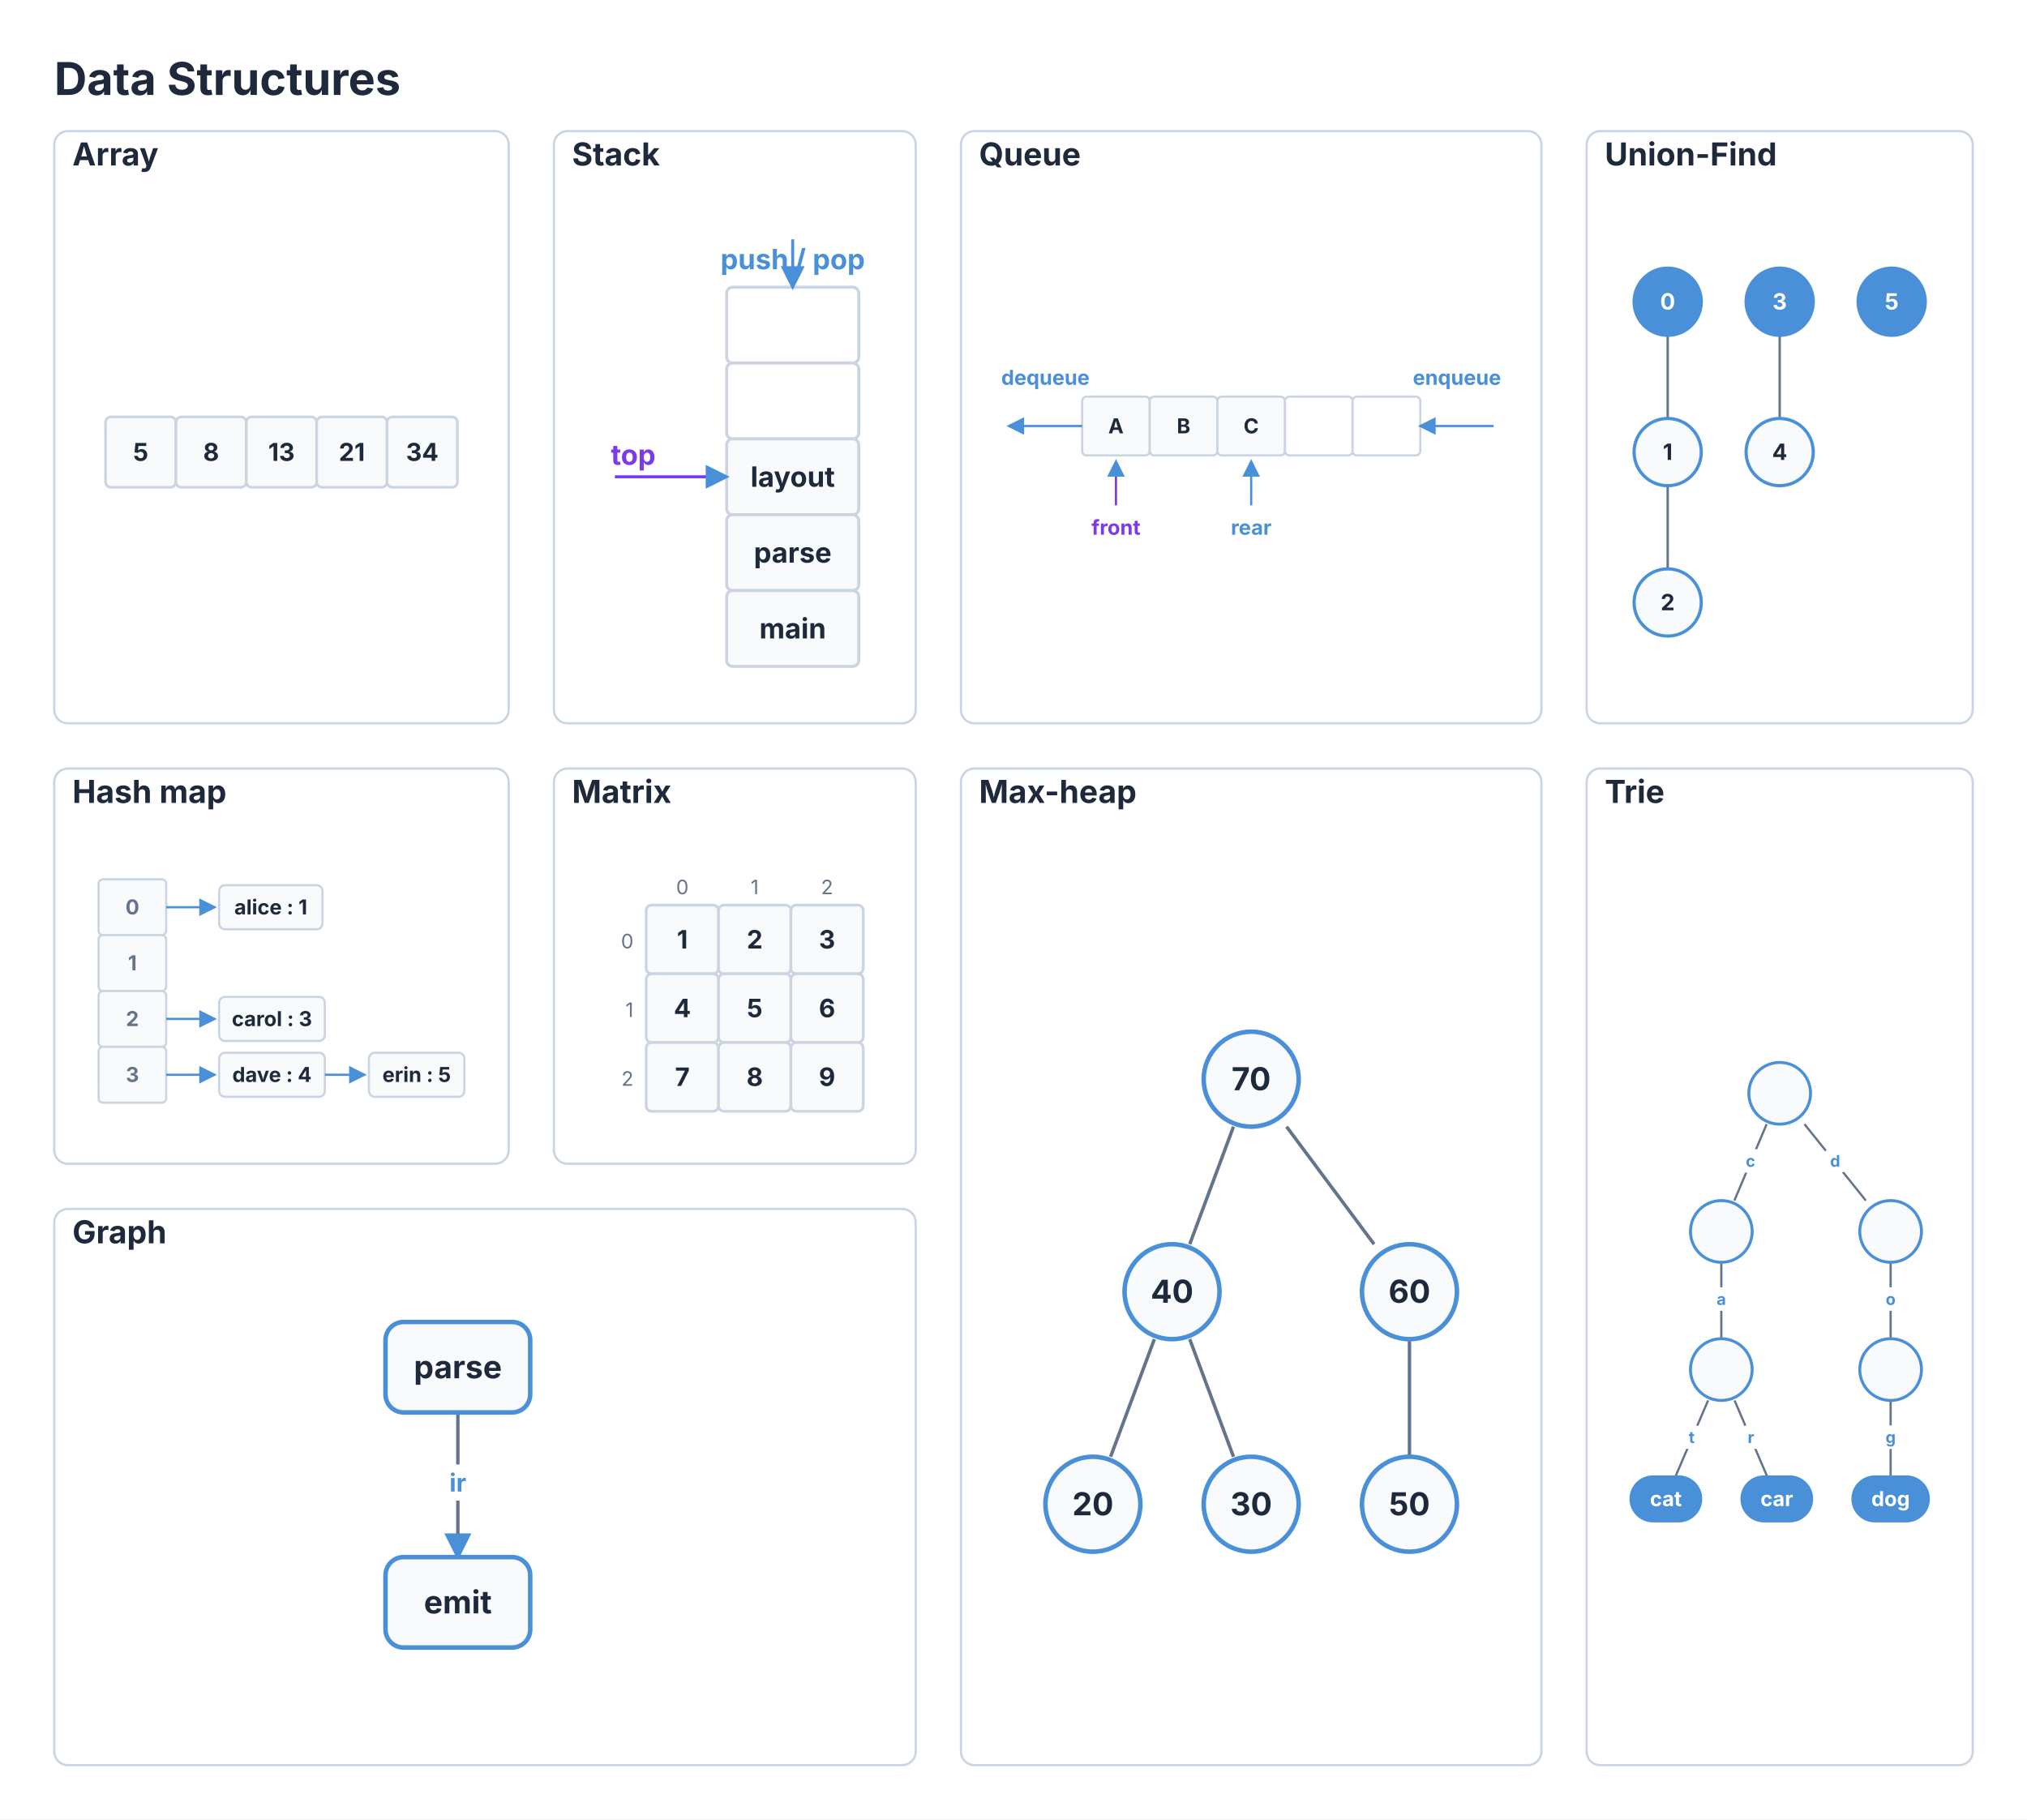
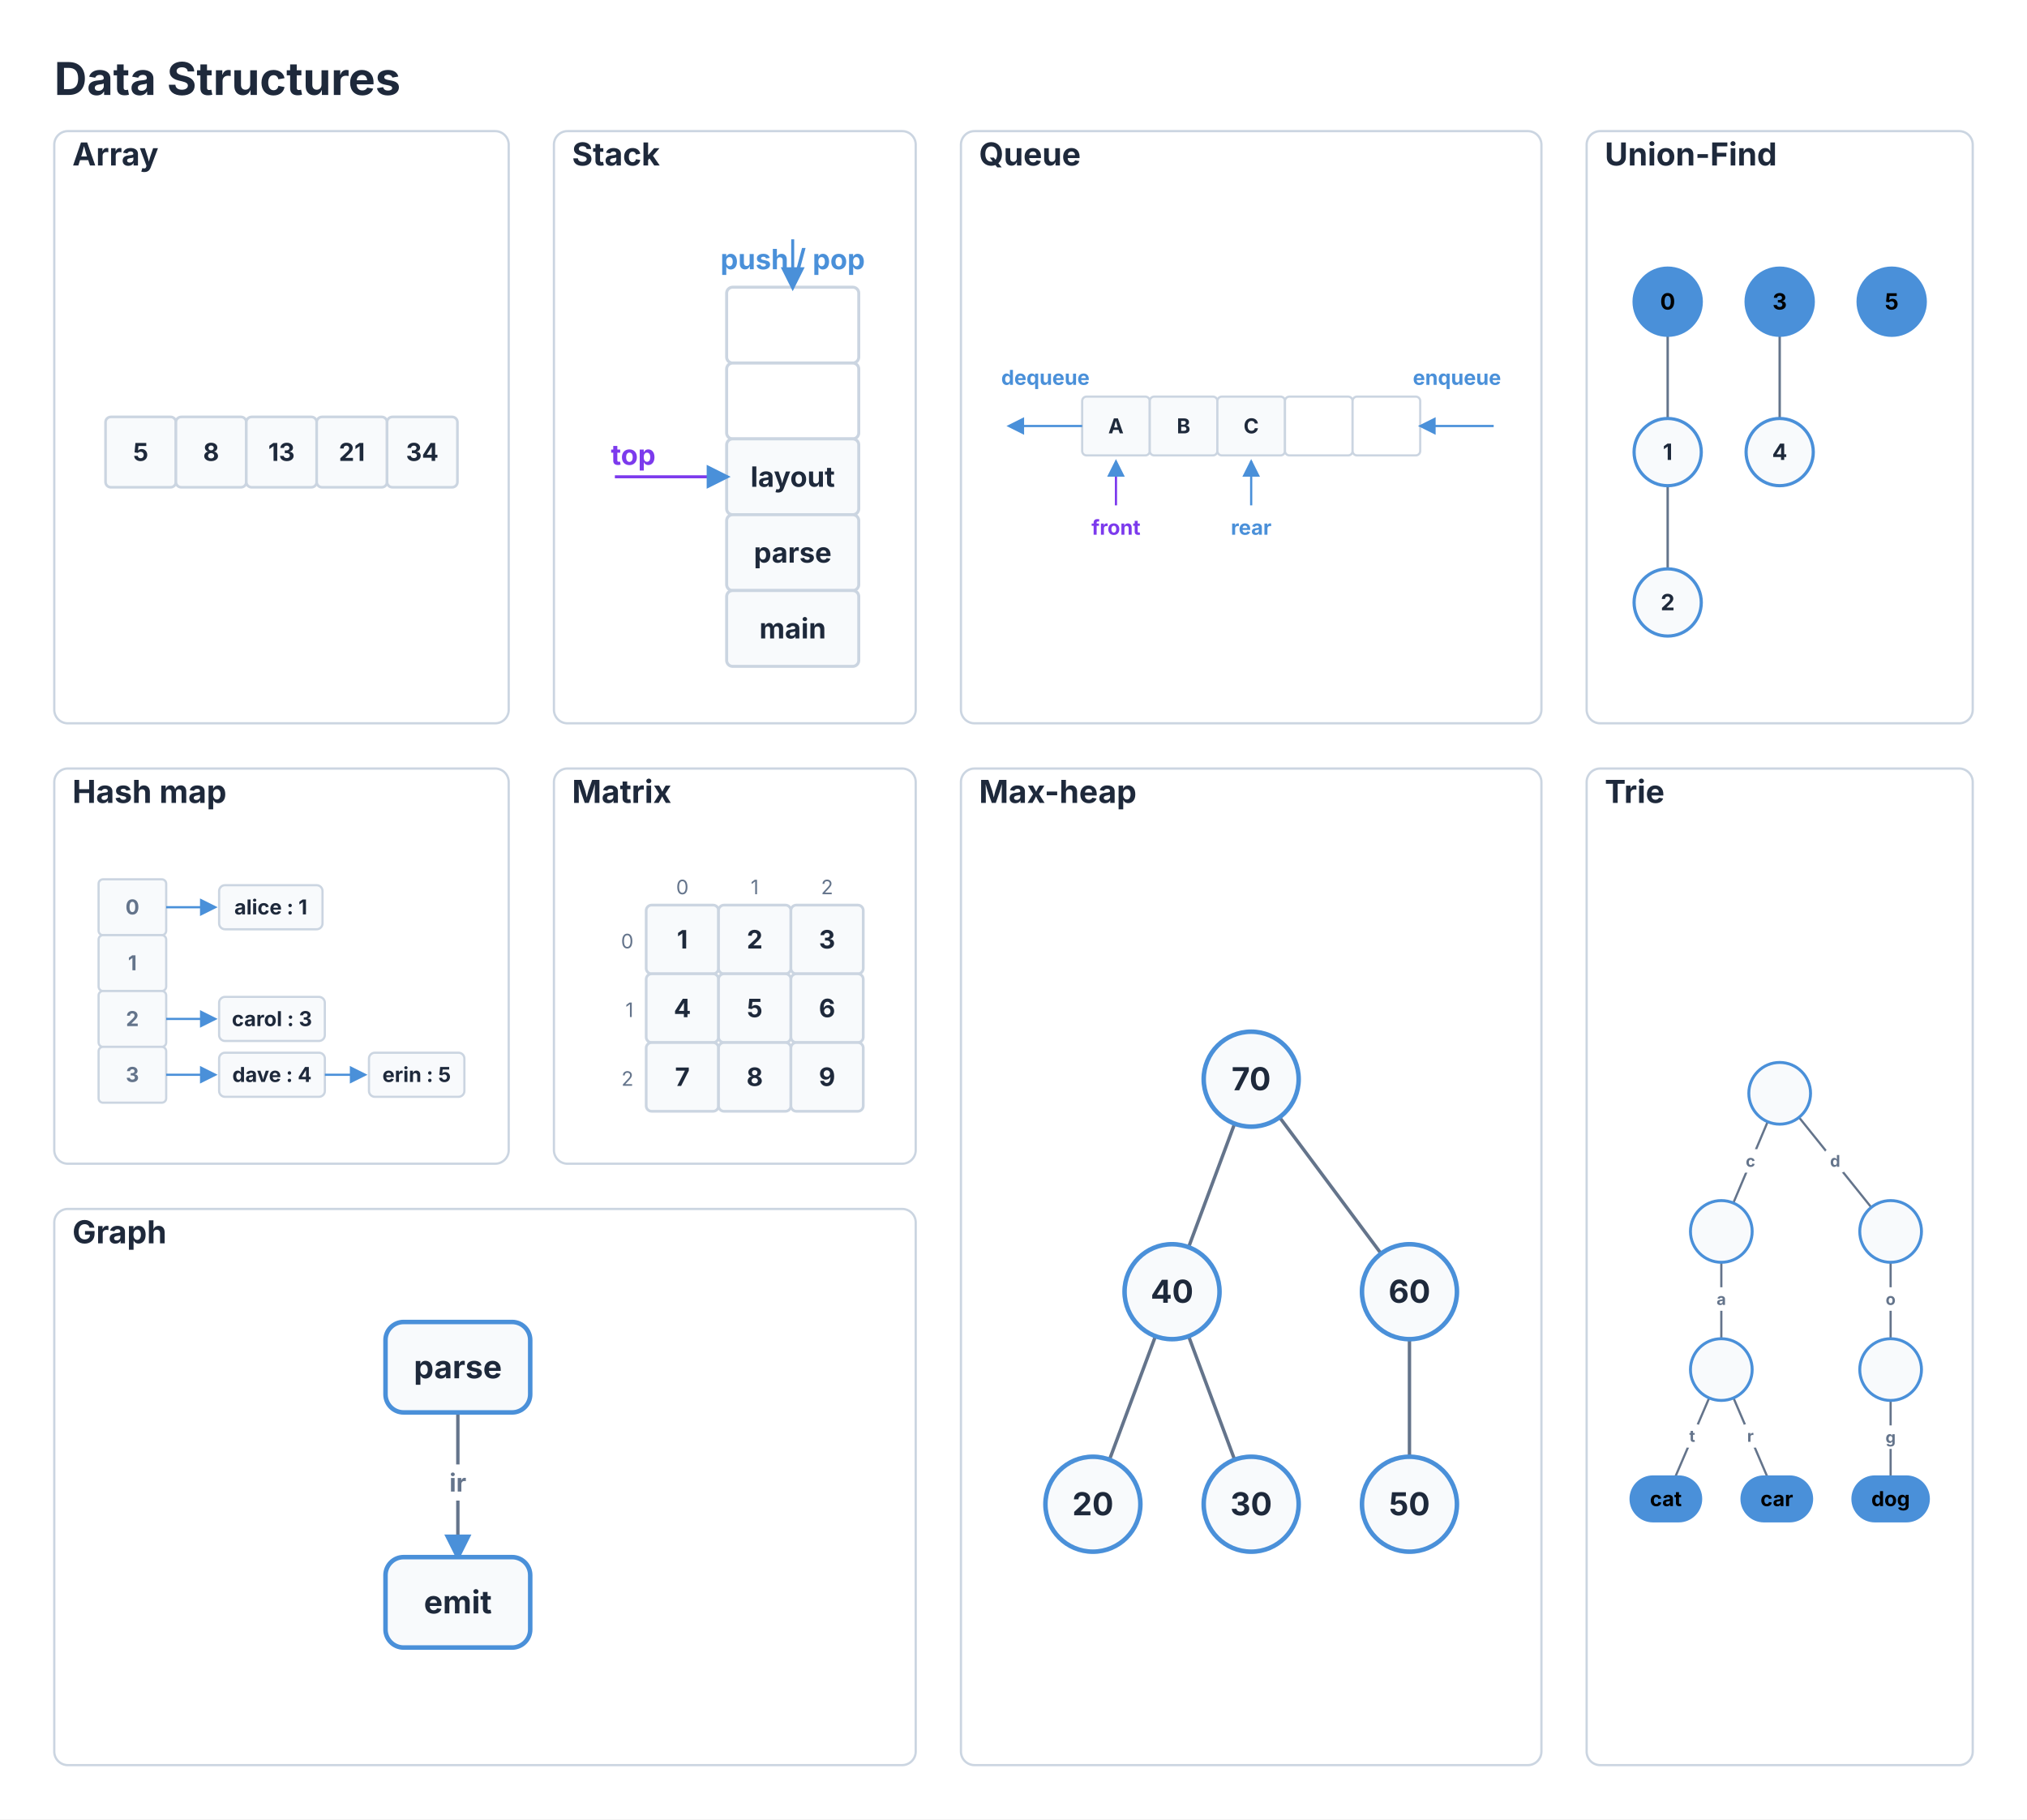
<svg xmlns="http://www.w3.org/2000/svg" viewBox="0 0 896.441 804.728" width="896.441" height="804.728">
  <defs>
-     <marker id="struct-arrow" markerWidth="8" markerHeight="8" refX="7" refY="4" orient="auto">
-       <path d="M0 0 L8 4 L0 8 z" fill="#4A90D9" />
+     <marker id="struct-arrow" markerWidth="12" markerHeight="12" refX="10" refY="6" orient="auto" markerUnits="userSpaceOnUse">
+       <path d="M0 0 L12 6 L0 12 z" fill="#4A90D9" />
    </marker>
    <marker id="queue-arrow-fwd" markerWidth="9" markerHeight="9" refX="7" refY="4" orient="auto">
      <path d="M0 0 L8 4 L0 8 z" fill="#4A90D9" />
    </marker>
    <marker id="queue-arrow-rev" markerWidth="9" markerHeight="9" refX="2" refY="4" orient="auto">
      <path d="M8 0 L0 4 L8 8 z" fill="#4A90D9" />
    </marker>
-     <marker id="struct-arrow" markerWidth="8" markerHeight="8" refX="7" refY="4" orient="auto">
-       <path d="M0 0 L8 4 L0 8 z" fill="#64748B" />
+     <marker id="struct-arrow" markerWidth="12" markerHeight="12" refX="10" refY="6" orient="auto" markerUnits="userSpaceOnUse">
+       <path d="M0 0 L12 6 L0 12 z" fill="#64748B" />
    </marker>
  </defs>
  <rect x="0" y="0" width="896.441" height="804.728" fill="#FFFFFF" />
  <text x="24" y="42" font-size="20" font-family="Inter, system-ui, -apple-system, sans-serif" fill="#1E293B" font-weight="bold">Data Structures</text>
  <rect x="24" y="58" width="200.976" height="261.928" fill="#FFFFFF" stroke="#CBD5E1" stroke-width="1" rx="6" />
  <rect x="244.976" y="58" width="160" height="261.928" fill="#FFFFFF" stroke="#CBD5E1" stroke-width="1" rx="6" />
  <rect x="424.976" y="58" width="256.716" height="261.928" fill="#FFFFFF" stroke="#CBD5E1" stroke-width="1" rx="6" />
  <rect x="701.692" y="58" width="170.75" height="261.928" fill="#FFFFFF" stroke="#CBD5E1" stroke-width="1" rx="6" />
  <rect x="24" y="339.928" width="200.976" height="174.8" fill="#FFFFFF" stroke="#CBD5E1" stroke-width="1" rx="6" />
  <rect x="244.976" y="339.928" width="160" height="174.8" fill="#FFFFFF" stroke="#CBD5E1" stroke-width="1" rx="6" />
  <rect x="424.976" y="339.928" width="256.716" height="440.8" fill="#FFFFFF" stroke="#CBD5E1" stroke-width="1" rx="6" />
  <rect x="701.692" y="339.928" width="170.75" height="440.8" fill="#FFFFFF" stroke="#CBD5E1" stroke-width="1" rx="6" />
  <rect x="24" y="534.728" width="380.976" height="246" fill="#FFFFFF" stroke="#CBD5E1" stroke-width="1" rx="6" />
  <text x="32" y="73.2" font-size="14" font-family="Inter, system-ui, -apple-system, sans-serif" fill="#1E293B" text-anchor="start" font-weight="bold">Array</text>
  <g transform="translate(28, 165.7264) scale(0.7781281)">
    <rect x="24" y="24" width="40" height="40" fill="#F8FAFC" stroke="#CBD5E1" stroke-width="1.5" rx="3" />
    <text x="44" y="49" font-size="14" font-family="Inter, system-ui, -apple-system, sans-serif" fill="#1E293B" text-anchor="middle" font-weight="bold">5</text>
    <rect x="64" y="24" width="40" height="40" fill="#F8FAFC" stroke="#CBD5E1" stroke-width="1.5" rx="3" />
    <text x="84" y="49" font-size="14" font-family="Inter, system-ui, -apple-system, sans-serif" fill="#1E293B" text-anchor="middle" font-weight="bold">8</text>
    <rect x="104" y="24" width="40" height="40" fill="#F8FAFC" stroke="#CBD5E1" stroke-width="1.5" rx="3" />
    <text x="124" y="49" font-size="14" font-family="Inter, system-ui, -apple-system, sans-serif" fill="#1E293B" text-anchor="middle" font-weight="bold">13</text>
    <rect x="144" y="24" width="40" height="40" fill="#F8FAFC" stroke="#CBD5E1" stroke-width="1.5" rx="3" />
    <text x="164" y="49" font-size="14" font-family="Inter, system-ui, -apple-system, sans-serif" fill="#1E293B" text-anchor="middle" font-weight="bold">21</text>
    <rect x="184" y="24" width="40" height="40" fill="#F8FAFC" stroke="#CBD5E1" stroke-width="1.5" rx="3" />
    <text x="204" y="49" font-size="14" font-family="Inter, system-ui, -apple-system, sans-serif" fill="#1E293B" text-anchor="middle" font-weight="bold">34</text>
  </g>
  <text x="252.976" y="73.2" font-size="14" font-family="Inter, system-ui, -apple-system, sans-serif" fill="#1E293B" text-anchor="start" font-weight="bold">Stack</text>
  <g transform="translate(248.9758, 84) scale(0.8826945)">
    <rect x="82" y="48.75" width="66.199" height="38" fill="#FFFFFF" stroke="#CBD5E1" stroke-width="1.5" rx="3" />
    <rect x="82" y="86.75" width="66.199" height="38" fill="#FFFFFF" stroke="#CBD5E1" stroke-width="1.5" rx="3" />
    <rect x="82" y="124.75" width="66.199" height="38" fill="#F8FAFC" stroke="#CBD5E1" stroke-width="1.5" rx="3" />
    <text x="115.1" y="148.75" font-size="14" font-family="Inter, system-ui, -apple-system, sans-serif" fill="#1E293B" text-anchor="middle" font-weight="bold">layout</text>
    <rect x="82" y="162.75" width="66.199" height="38" fill="#F8FAFC" stroke="#CBD5E1" stroke-width="1.5" rx="3" />
    <text x="115.1" y="186.75" font-size="14" font-family="Inter, system-ui, -apple-system, sans-serif" fill="#1E293B" text-anchor="middle" font-weight="bold">parse</text>
    <rect x="82" y="200.75" width="66.199" height="38" fill="#F8FAFC" stroke="#CBD5E1" stroke-width="1.5" rx="3" />
    <text x="115.1" y="224.75" font-size="14" font-family="Inter, system-ui, -apple-system, sans-serif" fill="#1E293B" text-anchor="middle" font-weight="bold">main</text>
    <text x="115.1" y="39.75" font-size="14" font-family="Inter, system-ui, -apple-system, sans-serif" fill="#4A90D9" text-anchor="middle" font-weight="bold">push / pop</text>
    <path d="M 115.1 24.75 L 115.1 48.75" stroke="#4A90D9" stroke-width="1.5" fill="none" marker-end="url(#struct-arrow)" />
    <path d="M 26 143.75 L 82 143.75" stroke="#7C3AED" stroke-width="1.5" fill="none" marker-end="url(#struct-arrow)" />
    <text x="24" y="137.75" font-size="14" font-family="Inter, system-ui, -apple-system, sans-serif" fill="#7C3AED" text-anchor="start" font-weight="bold">top</text>
  </g>
  <text x="432.976" y="73.2" font-size="14" font-family="Inter, system-ui, -apple-system, sans-serif" fill="#1E293B" text-anchor="start" font-weight="bold">Queue</text>
  <g transform="translate(428.9758, 145.5265) scale(0.65)">
    <rect x="76.32" y="46" width="46" height="40" fill="#F8FAFC" stroke="#CBD5E1" stroke-width="1.5" rx="3" />
    <text x="99.32" y="71" font-size="14" font-family="Inter, system-ui, -apple-system, sans-serif" fill="#1E293B" text-anchor="middle" font-weight="bold">A</text>
    <rect x="122.32" y="46" width="46" height="40" fill="#F8FAFC" stroke="#CBD5E1" stroke-width="1.5" rx="3" />
    <text x="145.32" y="71" font-size="14" font-family="Inter, system-ui, -apple-system, sans-serif" fill="#1E293B" text-anchor="middle" font-weight="bold">B</text>
    <rect x="168.32" y="46" width="46" height="40" fill="#F8FAFC" stroke="#CBD5E1" stroke-width="1.5" rx="3" />
    <text x="191.32" y="71" font-size="14" font-family="Inter, system-ui, -apple-system, sans-serif" fill="#1E293B" text-anchor="middle" font-weight="bold">C</text>
    <rect x="214.32" y="46" width="46" height="40" fill="#FFFFFF" stroke="#CBD5E1" stroke-width="1.5" rx="3" />
    <rect x="260.32" y="46" width="46" height="40" fill="#FFFFFF" stroke="#CBD5E1" stroke-width="1.5" rx="3" />
    <path d="M 76.32 66 L 26.32 66" stroke="#4A90D9" stroke-width="1.5" fill="none" marker-end="url(#queue-arrow-fwd)" />
    <text x="51.32" y="38" font-size="14" font-family="Inter, system-ui, -apple-system, sans-serif" fill="#4A90D9" text-anchor="middle" font-weight="bold">dequeue</text>
    <path d="M 356.32 66 L 306.32 66" stroke="#4A90D9" stroke-width="1.5" fill="none" marker-end="url(#queue-arrow-fwd)" />
    <text x="331.32" y="38" font-size="14" font-family="Inter, system-ui, -apple-system, sans-serif" fill="#4A90D9" text-anchor="middle" font-weight="bold">enqueue</text>
    <path d="M 99.32 120 L 99.32 90" stroke="#7C3AED" stroke-width="1.5" fill="none" marker-end="url(#queue-arrow-fwd)" />
    <text x="99.32" y="140" font-size="14" font-family="Inter, system-ui, -apple-system, sans-serif" fill="#7C3AED" text-anchor="middle" font-weight="bold">front</text>
    <path d="M 191.32 120 L 191.32 90" stroke="#4A90D9" stroke-width="1.5" fill="none" marker-end="url(#queue-arrow-fwd)" />
    <text x="191.32" y="140" font-size="14" font-family="Inter, system-ui, -apple-system, sans-serif" fill="#4A90D9" text-anchor="middle" font-weight="bold">rear</text>
  </g>
  <text x="709.692" y="73.2" font-size="14" font-family="Inter, system-ui, -apple-system, sans-serif" fill="#1E293B" text-anchor="start" font-weight="bold">Union-Find</text>
  <g transform="translate(705.6918, 101.6066) scale(0.707607)">
    <path d="M 45 66 L 45 118" stroke="#64748B" stroke-width="1.5" fill="none" />
    <path d="M 45 160 L 45 212" stroke="#64748B" stroke-width="1.5" fill="none" />
    <path d="M 115 66 L 115 118" stroke="#64748B" stroke-width="1.5" fill="none" />
    <circle cx="45" cy="45" r="21" fill="#4A90D9" stroke="#4A90D9" stroke-width="2" />
-     <text x="45" y="49.9" font-size="14" font-family="Inter, system-ui, -apple-system, sans-serif" fill="#ffffff" text-anchor="middle" font-weight="bold">0</text>
+     <text x="45" y="49.9" font-size="14" font-family="Inter, system-ui, -apple-system, sans-serif" fill="#000000" text-anchor="middle" font-weight="bold">0</text>
    <circle cx="45" cy="139" r="21" fill="#F8FAFC" stroke="#4A90D9" stroke-width="2" />
    <text x="45" y="143.9" font-size="14" font-family="Inter, system-ui, -apple-system, sans-serif" fill="#1E293B" text-anchor="middle" font-weight="bold">1</text>
    <circle cx="45" cy="233" r="21" fill="#F8FAFC" stroke="#4A90D9" stroke-width="2" />
    <text x="45" y="237.9" font-size="14" font-family="Inter, system-ui, -apple-system, sans-serif" fill="#1E293B" text-anchor="middle" font-weight="bold">2</text>
    <circle cx="115" cy="45" r="21" fill="#4A90D9" stroke="#4A90D9" stroke-width="2" />
-     <text x="115" y="49.9" font-size="14" font-family="Inter, system-ui, -apple-system, sans-serif" fill="#ffffff" text-anchor="middle" font-weight="bold">3</text>
+     <text x="115" y="49.9" font-size="14" font-family="Inter, system-ui, -apple-system, sans-serif" fill="#000000" text-anchor="middle" font-weight="bold">3</text>
    <circle cx="115" cy="139" r="21" fill="#F8FAFC" stroke="#4A90D9" stroke-width="2" />
    <text x="115" y="143.9" font-size="14" font-family="Inter, system-ui, -apple-system, sans-serif" fill="#1E293B" text-anchor="middle" font-weight="bold">4</text>
    <circle cx="185" cy="45" r="21" fill="#4A90D9" stroke="#4A90D9" stroke-width="2" />
-     <text x="185" y="49.9" font-size="14" font-family="Inter, system-ui, -apple-system, sans-serif" fill="#ffffff" text-anchor="middle" font-weight="bold">5</text>
+     <text x="185" y="49.9" font-size="14" font-family="Inter, system-ui, -apple-system, sans-serif" fill="#000000" text-anchor="middle" font-weight="bold">5</text>
  </g>
  <text x="32" y="355.128" font-size="14" font-family="Inter, system-ui, -apple-system, sans-serif" fill="#1E293B" text-anchor="start" font-weight="bold">Hash map</text>
  <g transform="translate(28, 373.328) scale(0.65)">
    <rect x="24" y="24" width="46" height="38" fill="#F8FAFC" stroke="#CBD5E1" stroke-width="1.5" rx="3" />
    <text x="47" y="47.9" font-size="14" font-family="Inter, system-ui, -apple-system, sans-serif" fill="#64748B" text-anchor="middle" font-weight="bold">0</text>
    <rect x="24" y="62" width="46" height="38" fill="#F8FAFC" stroke="#CBD5E1" stroke-width="1.5" rx="3" />
    <text x="47" y="85.9" font-size="14" font-family="Inter, system-ui, -apple-system, sans-serif" fill="#64748B" text-anchor="middle" font-weight="bold">1</text>
    <rect x="24" y="100" width="46" height="38" fill="#F8FAFC" stroke="#CBD5E1" stroke-width="1.5" rx="3" />
    <text x="47" y="123.9" font-size="14" font-family="Inter, system-ui, -apple-system, sans-serif" fill="#64748B" text-anchor="middle" font-weight="bold">2</text>
    <rect x="24" y="138" width="46" height="38" fill="#F8FAFC" stroke="#CBD5E1" stroke-width="1.5" rx="3" />
    <text x="47" y="161.9" font-size="14" font-family="Inter, system-ui, -apple-system, sans-serif" fill="#64748B" text-anchor="middle" font-weight="bold">3</text>
    <path d="M 70 43 L 103 43" stroke="#4A90D9" stroke-width="1.5" fill="none" marker-end="url(#struct-arrow)" />
    <rect x="106" y="28" width="70.357" height="30" fill="#F8FAFC" stroke="#CBD5E1" stroke-width="1.5" rx="4" />
    <text x="141.179" y="47.9" font-size="14" font-family="Inter, system-ui, -apple-system, sans-serif" fill="#1E293B" text-anchor="middle" font-weight="bold">alice : 1</text>
    <path d="M 70 119 L 103 119" stroke="#4A90D9" stroke-width="1.5" fill="none" marker-end="url(#struct-arrow)" />
    <rect x="106" y="104" width="71.93" height="30" fill="#F8FAFC" stroke="#CBD5E1" stroke-width="1.5" rx="4" />
    <text x="141.965" y="123.9" font-size="14" font-family="Inter, system-ui, -apple-system, sans-serif" fill="#1E293B" text-anchor="middle" font-weight="bold">carol : 3</text>
    <path d="M 70 157 L 103 157" stroke="#4A90D9" stroke-width="1.5" fill="none" marker-end="url(#struct-arrow)" />
    <rect x="106" y="142" width="71.956" height="30" fill="#F8FAFC" stroke="#CBD5E1" stroke-width="1.5" rx="4" />
    <text x="141.978" y="161.9" font-size="14" font-family="Inter, system-ui, -apple-system, sans-serif" fill="#1E293B" text-anchor="middle" font-weight="bold">dave : 4</text>
    <path d="M 177.96 157 L 204.96 157" stroke="#4A90D9" stroke-width="1.5" fill="none" marker-end="url(#struct-arrow)" />
    <rect x="207.956" y="142" width="64.93" height="30" fill="#F8FAFC" stroke="#CBD5E1" stroke-width="1.5" rx="4" />
    <text x="240.421" y="161.9" font-size="14" font-family="Inter, system-ui, -apple-system, sans-serif" fill="#1E293B" text-anchor="middle" font-weight="bold">erin : 5</text>
  </g>
  <text x="252.976" y="355.128" font-size="14" font-family="Inter, system-ui, -apple-system, sans-serif" fill="#1E293B" text-anchor="start" font-weight="bold">Matrix</text>
  <g transform="translate(248.9758, 365.928) scale(0.8)">
    <rect x="46" y="43" width="40" height="38" fill="#F8FAFC" stroke="#CBD5E1" stroke-width="1.5" rx="3" />
    <text x="66" y="67" font-size="14" font-family="Inter, system-ui, -apple-system, sans-serif" fill="#1E293B" text-anchor="middle" font-weight="bold">1</text>
    <rect x="86" y="43" width="40" height="38" fill="#F8FAFC" stroke="#CBD5E1" stroke-width="1.5" rx="3" />
    <text x="106" y="67" font-size="14" font-family="Inter, system-ui, -apple-system, sans-serif" fill="#1E293B" text-anchor="middle" font-weight="bold">2</text>
    <rect x="126" y="43" width="40" height="38" fill="#F8FAFC" stroke="#CBD5E1" stroke-width="1.5" rx="3" />
    <text x="146" y="67" font-size="14" font-family="Inter, system-ui, -apple-system, sans-serif" fill="#1E293B" text-anchor="middle" font-weight="bold">3</text>
    <text x="39" y="66.9" font-size="11" font-family="Inter, system-ui, -apple-system, sans-serif" fill="#64748B" text-anchor="end">0</text>
    <rect x="46" y="81" width="40" height="38" fill="#F8FAFC" stroke="#CBD5E1" stroke-width="1.5" rx="3" />
    <text x="66" y="105" font-size="14" font-family="Inter, system-ui, -apple-system, sans-serif" fill="#1E293B" text-anchor="middle" font-weight="bold">4</text>
    <rect x="86" y="81" width="40" height="38" fill="#F8FAFC" stroke="#CBD5E1" stroke-width="1.5" rx="3" />
    <text x="106" y="105" font-size="14" font-family="Inter, system-ui, -apple-system, sans-serif" fill="#1E293B" text-anchor="middle" font-weight="bold">5</text>
    <rect x="126" y="81" width="40" height="38" fill="#F8FAFC" stroke="#CBD5E1" stroke-width="1.5" rx="3" />
    <text x="146" y="105" font-size="14" font-family="Inter, system-ui, -apple-system, sans-serif" fill="#1E293B" text-anchor="middle" font-weight="bold">6</text>
    <text x="39" y="104.9" font-size="11" font-family="Inter, system-ui, -apple-system, sans-serif" fill="#64748B" text-anchor="end">1</text>
    <rect x="46" y="119" width="40" height="38" fill="#F8FAFC" stroke="#CBD5E1" stroke-width="1.5" rx="3" />
    <text x="66" y="143" font-size="14" font-family="Inter, system-ui, -apple-system, sans-serif" fill="#1E293B" text-anchor="middle" font-weight="bold">7</text>
    <rect x="86" y="119" width="40" height="38" fill="#F8FAFC" stroke="#CBD5E1" stroke-width="1.5" rx="3" />
    <text x="106" y="143" font-size="14" font-family="Inter, system-ui, -apple-system, sans-serif" fill="#1E293B" text-anchor="middle" font-weight="bold">8</text>
    <rect x="126" y="119" width="40" height="38" fill="#F8FAFC" stroke="#CBD5E1" stroke-width="1.5" rx="3" />
    <text x="146" y="143" font-size="14" font-family="Inter, system-ui, -apple-system, sans-serif" fill="#1E293B" text-anchor="middle" font-weight="bold">9</text>
    <text x="39" y="142.9" font-size="11" font-family="Inter, system-ui, -apple-system, sans-serif" fill="#64748B" text-anchor="end">2</text>
    <text x="66" y="37" font-size="11" font-family="Inter, system-ui, -apple-system, sans-serif" fill="#64748B" text-anchor="middle">0</text>
    <text x="106" y="37" font-size="11" font-family="Inter, system-ui, -apple-system, sans-serif" fill="#64748B" text-anchor="middle">1</text>
    <text x="146" y="37" font-size="11" font-family="Inter, system-ui, -apple-system, sans-serif" fill="#64748B" text-anchor="middle">2</text>
  </g>
  <text x="432.976" y="355.128" font-size="14" font-family="Inter, system-ui, -apple-system, sans-serif" fill="#1E293B" text-anchor="start" font-weight="bold">Max-heap</text>
  <g transform="translate(438.3338, 432.328) scale(1)">
-     <path d="M 107.18 66 L 87.82 118" stroke="#64748B" stroke-width="1.5" fill="none" />
-     <path d="M 130.64 66 L 169.36 118" stroke="#64748B" stroke-width="1.5" fill="none" />
-     <path d="M 72.18 160 L 52.82 212" stroke="#64748B" stroke-width="1.5" fill="none" />
-     <path d="M 87.82 160 L 107.18 212" stroke="#64748B" stroke-width="1.5" fill="none" />
+     <path d="M 107.67 64.68 L 87.33 119.32" stroke="#64748B" stroke-width="1.5" fill="none" />
+     <path d="M 127.54 61.84 L 172.46 122.16" stroke="#64748B" stroke-width="1.5" fill="none" />
+     <path d="M 72.67 158.68 L 52.33 213.32" stroke="#64748B" stroke-width="1.5" fill="none" />
+     <path d="M 87.33 158.68 L 107.67 213.32" stroke="#64748B" stroke-width="1.5" fill="none" />
    <path d="M 185 160 L 185 212" stroke="#64748B" stroke-width="1.5" fill="none" />
    <circle cx="115" cy="45" r="21" fill="#F8FAFC" stroke="#4A90D9" stroke-width="2" />
    <text x="115" y="49.9" font-size="14" font-family="Inter, system-ui, -apple-system, sans-serif" fill="#1E293B" text-anchor="middle" font-weight="bold">70</text>
    <circle cx="80" cy="139" r="21" fill="#F8FAFC" stroke="#4A90D9" stroke-width="2" />
    <text x="80" y="143.9" font-size="14" font-family="Inter, system-ui, -apple-system, sans-serif" fill="#1E293B" text-anchor="middle" font-weight="bold">40</text>
    <circle cx="45" cy="233" r="21" fill="#F8FAFC" stroke="#4A90D9" stroke-width="2" />
    <text x="45" y="237.9" font-size="14" font-family="Inter, system-ui, -apple-system, sans-serif" fill="#1E293B" text-anchor="middle" font-weight="bold">20</text>
    <circle cx="115" cy="233" r="21" fill="#F8FAFC" stroke="#4A90D9" stroke-width="2" />
    <text x="115" y="237.9" font-size="14" font-family="Inter, system-ui, -apple-system, sans-serif" fill="#1E293B" text-anchor="middle" font-weight="bold">30</text>
    <circle cx="185" cy="139" r="21" fill="#F8FAFC" stroke="#4A90D9" stroke-width="2" />
    <text x="185" y="143.9" font-size="14" font-family="Inter, system-ui, -apple-system, sans-serif" fill="#1E293B" text-anchor="middle" font-weight="bold">60</text>
    <circle cx="185" cy="233" r="21" fill="#F8FAFC" stroke="#4A90D9" stroke-width="2" />
    <text x="185" y="237.9" font-size="14" font-family="Inter, system-ui, -apple-system, sans-serif" fill="#1E293B" text-anchor="middle" font-weight="bold">50</text>
  </g>
  <text x="709.692" y="355.128" font-size="14" font-family="Inter, system-ui, -apple-system, sans-serif" fill="#1E293B" text-anchor="start" font-weight="bold">Trie</text>
  <g transform="translate(705.6918, 454.328) scale(0.65)">
-     <path d="M 116.32 66 L 94.35 118" stroke="#64748B" stroke-width="1.5" fill="none" />
-     <rect x="98.587" y="83" width="13.5" height="16" fill="#FFFFFF" stroke="#FFFFFF" stroke-width="0" rx="3" />
-     <text x="105.337" y="95" font-size="11" font-family="Inter, system-ui, -apple-system, sans-serif" fill="#4A90D9" text-anchor="middle" font-weight="bold">c</text>
-     <path d="M 142.06 66 L 183.81 118" stroke="#64748B" stroke-width="1.5" fill="none" />
-     <rect x="155.866" y="83" width="14.134" height="16" fill="#FFFFFF" stroke="#FFFFFF" stroke-width="0" rx="3" />
-     <text x="162.933" y="95" font-size="11" font-family="Inter, system-ui, -apple-system, sans-serif" fill="#4A90D9" text-anchor="middle" font-weight="bold">d</text>
+     <path d="M 117.02 64.34 L 93.65 119.66" stroke="#64748B" stroke-width="1.5" fill="none" />
+     <rect x="98.585" y="83" width="13.5" height="16" fill="#FFFFFF" stroke="#FFFFFF" stroke-width="0" rx="3" />
+     <text x="105.335" y="95" font-size="11" font-family="Inter, system-ui, -apple-system, sans-serif" fill="#64748B" text-anchor="middle" font-weight="bold">c</text>
+     <path d="M 138.34 61.37 L 187.53 122.63" stroke="#64748B" stroke-width="1.5" fill="none" />
+     <rect x="155.868" y="83" width="14.134" height="16" fill="#FFFFFF" stroke="#FFFFFF" stroke-width="0" rx="3" />
+     <text x="162.935" y="95" font-size="11" font-family="Inter, system-ui, -apple-system, sans-serif" fill="#64748B" text-anchor="middle" font-weight="bold">d</text>
    <path d="M 85.48 160 L 85.48 212" stroke="#64748B" stroke-width="1.5" fill="none" />
-     <rect x="78.416" y="177" width="14.134" height="16" fill="#FFFFFF" stroke="#FFFFFF" stroke-width="0" rx="3" />
-     <text x="85.482" y="189" font-size="11" font-family="Inter, system-ui, -apple-system, sans-serif" fill="#4A90D9" text-anchor="middle" font-weight="bold">a</text>
-     <path d="M 76.48 254 L 54.17 306" stroke="#64748B" stroke-width="1.5" fill="none" />
-     <rect x="59.488" y="271" width="11.674" height="16" fill="#FFFFFF" stroke="#FFFFFF" stroke-width="0" rx="3" />
-     <text x="65.325" y="283" font-size="11" font-family="Inter, system-ui, -apple-system, sans-serif" fill="#4A90D9" text-anchor="middle" font-weight="bold">t</text>
-     <path d="M 94.49 254 L 116.79 306" stroke="#64748B" stroke-width="1.5" fill="none" />
-     <rect x="99.803" y="271" width="11.674" height="16" fill="#FFFFFF" stroke="#FFFFFF" stroke-width="0" rx="3" />
-     <text x="105.64" y="283" font-size="11" font-family="Inter, system-ui, -apple-system, sans-serif" fill="#4A90D9" text-anchor="middle" font-weight="bold">r</text>
+     <rect x="78.413" y="177" width="14.134" height="16" fill="#FFFFFF" stroke="#FFFFFF" stroke-width="0" rx="3" />
+     <text x="85.48" y="189" font-size="11" font-family="Inter, system-ui, -apple-system, sans-serif" fill="#64748B" text-anchor="middle" font-weight="bold">a</text>
+     <path d="M 77.21 252.3 L 54.17 306" stroke="#64748B" stroke-width="1.5" fill="none" />
+     <rect x="59.855" y="270.15" width="11.674" height="16" fill="#FFFFFF" stroke="#FFFFFF" stroke-width="0" rx="3" />
+     <text x="65.692" y="282.15" font-size="11" font-family="Inter, system-ui, -apple-system, sans-serif" fill="#64748B" text-anchor="middle" font-weight="bold">t</text>
+     <path d="M 93.76 252.3 L 116.79 306" stroke="#64748B" stroke-width="1.5" fill="none" />
+     <rect x="99.438" y="270.15" width="11.674" height="16" fill="#FFFFFF" stroke="#FFFFFF" stroke-width="0" rx="3" />
+     <text x="105.275" y="282.15" font-size="11" font-family="Inter, system-ui, -apple-system, sans-serif" fill="#64748B" text-anchor="middle" font-weight="bold">r</text>
    <path d="M 200.67 160 L 200.67 212" stroke="#64748B" stroke-width="1.5" fill="none" />
-     <rect x="193.608" y="177" width="14.134" height="16" fill="#FFFFFF" stroke="#FFFFFF" stroke-width="0" rx="3" />
-     <text x="200.674" y="189" font-size="11" font-family="Inter, system-ui, -apple-system, sans-serif" fill="#4A90D9" text-anchor="middle" font-weight="bold">o</text>
+     <rect x="193.603" y="177" width="14.134" height="16" fill="#FFFFFF" stroke="#FFFFFF" stroke-width="0" rx="3" />
+     <text x="200.67" y="189" font-size="11" font-family="Inter, system-ui, -apple-system, sans-serif" fill="#64748B" text-anchor="middle" font-weight="bold">o</text>
    <path d="M 200.67 254 L 200.67 306" stroke="#64748B" stroke-width="1.5" fill="none" />
-     <rect x="193.608" y="271" width="14.134" height="16" fill="#FFFFFF" stroke="#FFFFFF" stroke-width="0" rx="3" />
-     <text x="200.674" y="283" font-size="11" font-family="Inter, system-ui, -apple-system, sans-serif" fill="#4A90D9" text-anchor="middle" font-weight="bold">g</text>
+     <rect x="193.605" y="271" width="14.134" height="16" fill="#FFFFFF" stroke="#FFFFFF" stroke-width="0" rx="3" />
+     <text x="200.672" y="283" font-size="11" font-family="Inter, system-ui, -apple-system, sans-serif" fill="#64748B" text-anchor="middle" font-weight="bold">g</text>
    <circle cx="125.192" cy="45" r="21" fill="#F8FAFC" stroke="#4A90D9" stroke-width="2" />
    <text x="125.192" y="49.9" font-size="14" font-family="Inter, system-ui, -apple-system, sans-serif" fill="#1E293B" text-anchor="middle" font-weight="bold" />
    <circle cx="85.482" cy="139" r="21" fill="#F8FAFC" stroke="#4A90D9" stroke-width="2" />
    <text x="85.482" y="143.9" font-size="14" font-family="Inter, system-ui, -apple-system, sans-serif" fill="#1E293B" text-anchor="middle" font-weight="bold" />
    <circle cx="85.482" cy="233" r="21" fill="#F8FAFC" stroke="#4A90D9" stroke-width="2" />
    <text x="85.482" y="237.9" font-size="14" font-family="Inter, system-ui, -apple-system, sans-serif" fill="#1E293B" text-anchor="middle" font-weight="bold" />
    <rect x="24" y="306" width="47.482" height="30" fill="#4A90D9" stroke="#4A90D9" stroke-width="2" rx="15" />
-     <text x="47.741" y="325.9" font-size="14" font-family="Inter, system-ui, -apple-system, sans-serif" fill="#ffffff" text-anchor="middle" font-weight="bold">cat</text>
+     <text x="47.741" y="325.9" font-size="14" font-family="Inter, system-ui, -apple-system, sans-serif" fill="#000000" text-anchor="middle" font-weight="bold">cat</text>
    <rect x="99.482" y="306" width="47.482" height="30" fill="#4A90D9" stroke="#4A90D9" stroke-width="2" rx="15" />
-     <text x="123.224" y="325.9" font-size="14" font-family="Inter, system-ui, -apple-system, sans-serif" fill="#ffffff" text-anchor="middle" font-weight="bold">car</text>
+     <text x="123.224" y="325.9" font-size="14" font-family="Inter, system-ui, -apple-system, sans-serif" fill="#000000" text-anchor="middle" font-weight="bold">car</text>
    <circle cx="200.674" cy="139" r="21" fill="#F8FAFC" stroke="#4A90D9" stroke-width="2" />
    <text x="200.674" y="143.9" font-size="14" font-family="Inter, system-ui, -apple-system, sans-serif" fill="#1E293B" text-anchor="middle" font-weight="bold" />
    <circle cx="200.674" cy="233" r="21" fill="#F8FAFC" stroke="#4A90D9" stroke-width="2" />
    <text x="200.674" y="237.9" font-size="14" font-family="Inter, system-ui, -apple-system, sans-serif" fill="#1E293B" text-anchor="middle" font-weight="bold" />
    <rect x="174.965" y="306" width="51.419" height="30" fill="#4A90D9" stroke="#4A90D9" stroke-width="2" rx="15" />
-     <text x="200.674" y="325.9" font-size="14" font-family="Inter, system-ui, -apple-system, sans-serif" fill="#ffffff" text-anchor="middle" font-weight="bold">dog</text>
+     <text x="200.674" y="325.9" font-size="14" font-family="Inter, system-ui, -apple-system, sans-serif" fill="#000000" text-anchor="middle" font-weight="bold">dog</text>
  </g>
  <text x="32" y="549.928" font-size="14" font-family="Inter, system-ui, -apple-system, sans-serif" fill="#1E293B" text-anchor="start" font-weight="bold">Graph</text>
  <g transform="translate(146.4879, 560.728) scale(1)">
    <path d="M 56 64 L 56 128" stroke="#64748B" stroke-width="1.5" fill="none" marker-end="url(#struct-arrow)" />
    <rect x="48.944" y="87" width="14.113" height="16" fill="#FFFFFF" stroke="#FFFFFF" stroke-width="0" rx="3" />
-     <text x="56" y="99" font-size="11" font-family="Inter, system-ui, -apple-system, sans-serif" fill="#4A90D9" text-anchor="middle" font-weight="bold">ir</text>
+     <text x="56" y="99" font-size="11" font-family="Inter, system-ui, -apple-system, sans-serif" fill="#64748B" text-anchor="middle" font-weight="bold">ir</text>
    <rect x="24" y="24" width="64" height="40" fill="#F8FAFC" stroke="#4A90D9" stroke-width="2" rx="8" />
    <text x="56" y="48.9" font-size="14" font-family="Inter, system-ui, -apple-system, sans-serif" fill="#1E293B" text-anchor="middle" font-weight="bold">parse</text>
    <rect x="24" y="128" width="64" height="40" fill="#F8FAFC" stroke="#4A90D9" stroke-width="2" rx="8" />
    <text x="56" y="152.9" font-size="14" font-family="Inter, system-ui, -apple-system, sans-serif" fill="#1E293B" text-anchor="middle" font-weight="bold">emit</text>
  </g>
</svg>
